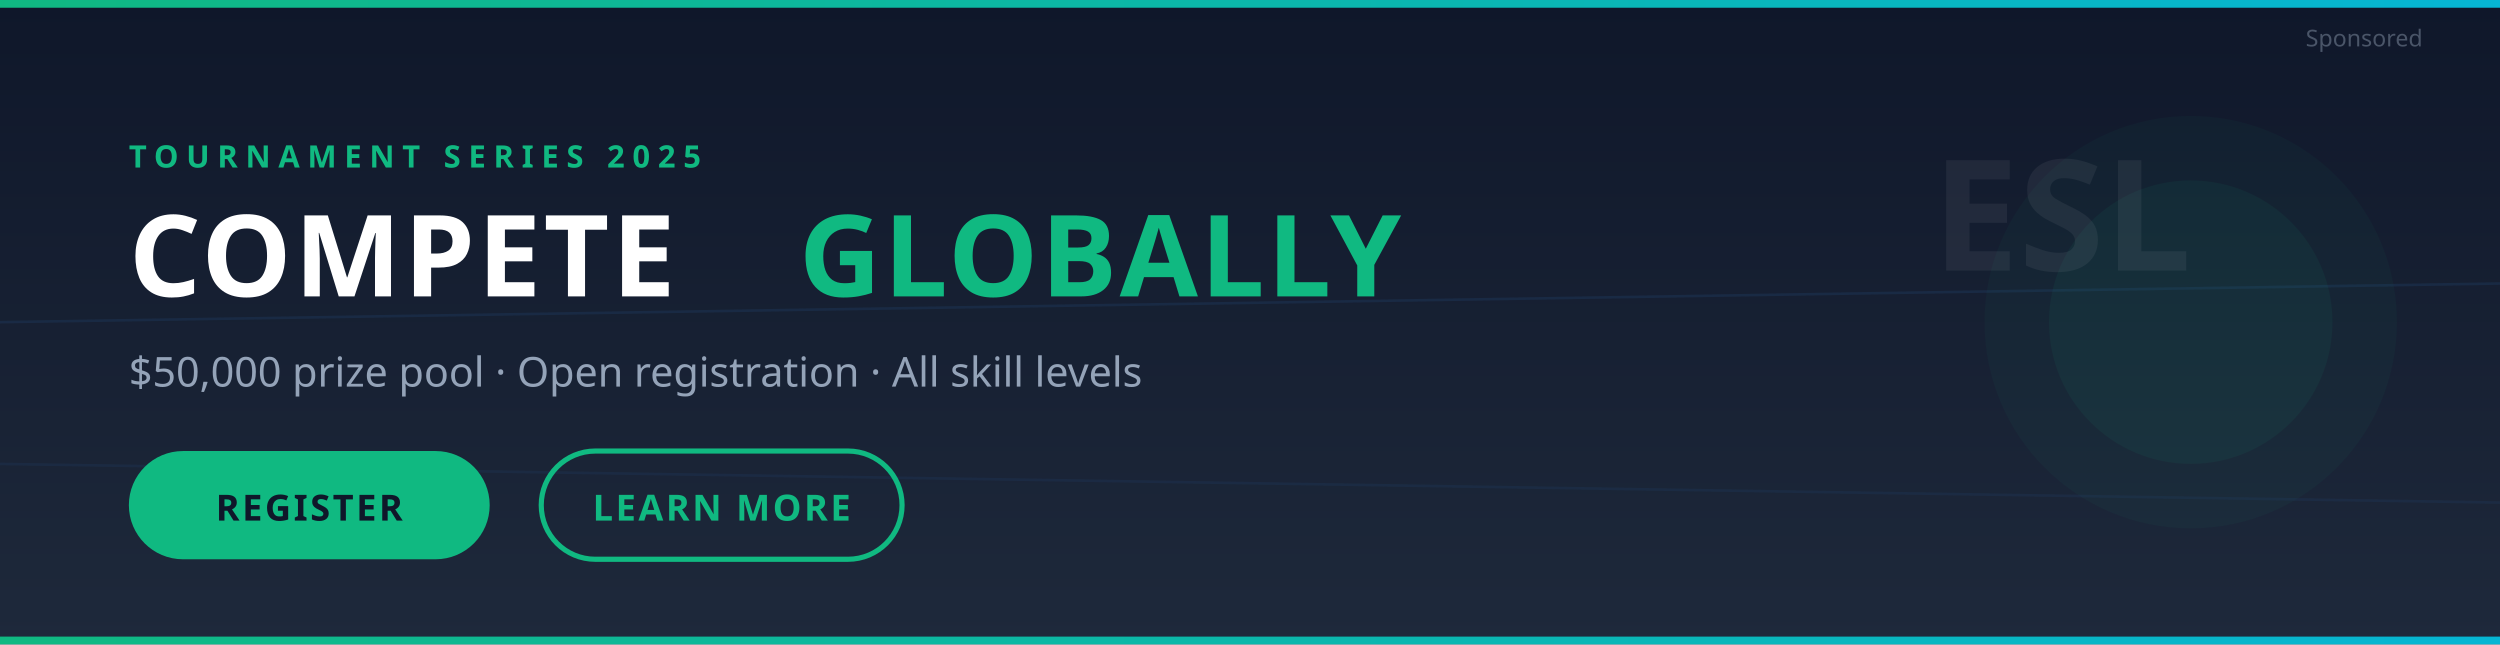
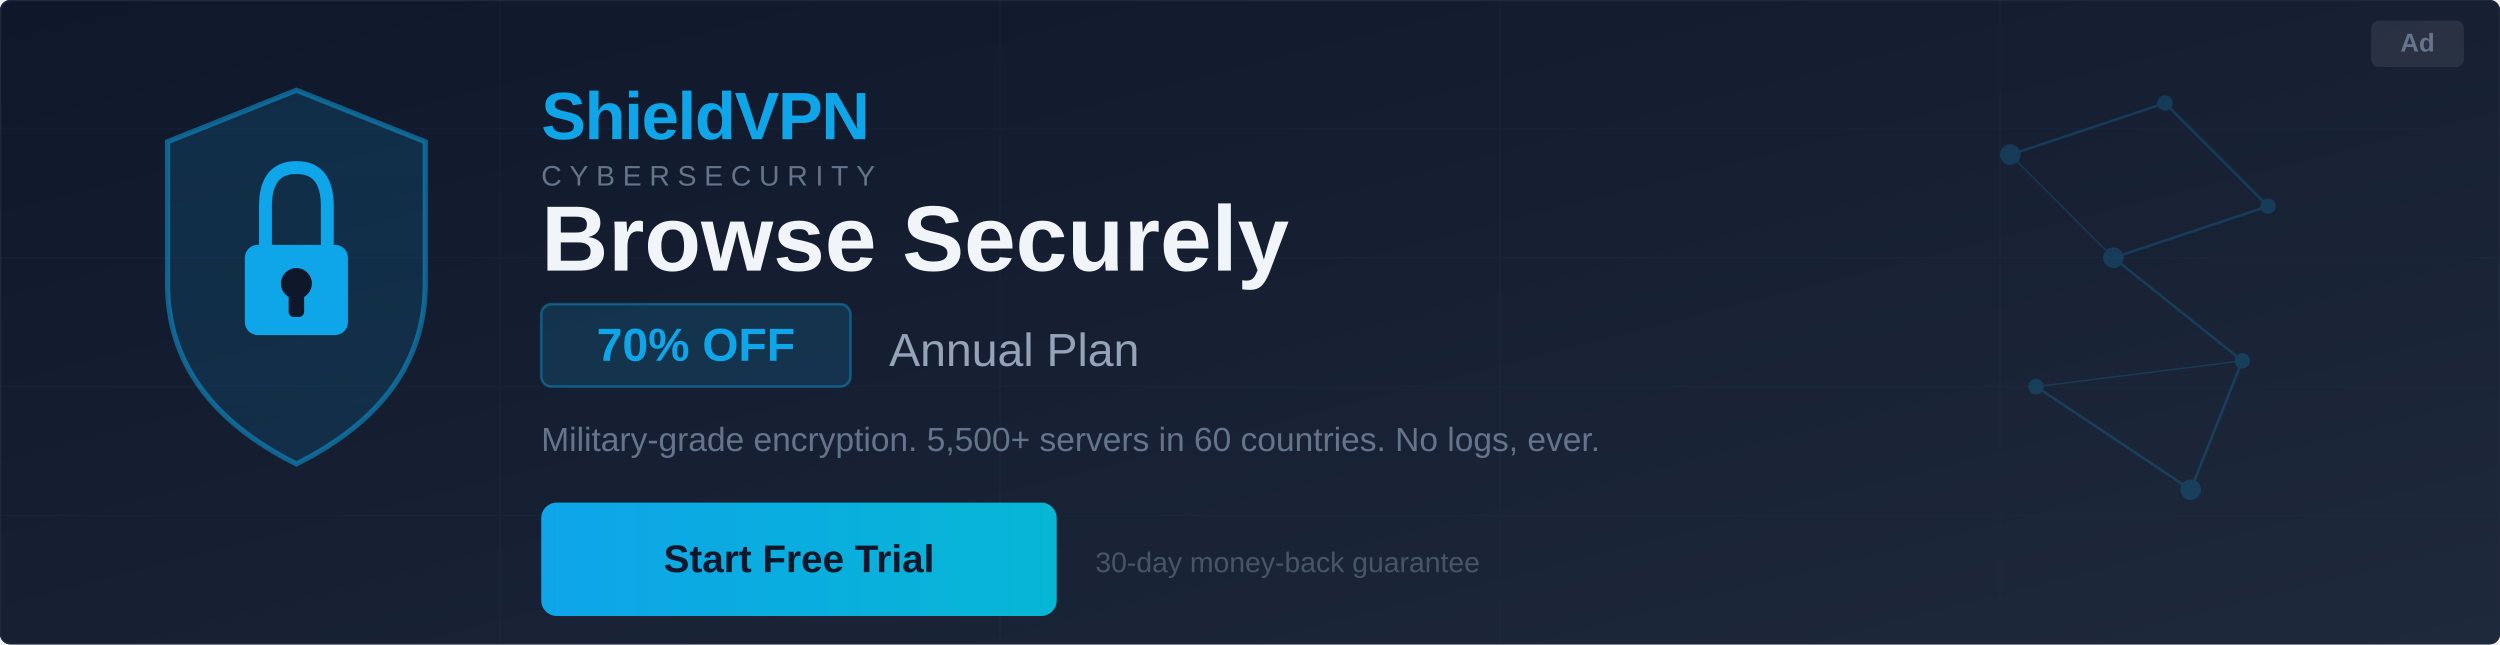
- <svg xmlns="http://www.w3.org/2000/svg" width="970" height="250" viewBox="0 0 970 250">
+ <svg xmlns="http://www.w3.org/2000/svg" viewBox="0 0 970 250" width="970" height="250">
  <defs>
-     <linearGradient id="bg" x1="0" y1="0" x2="0" y2="1">
+     <clipPath id="ad2-clip">
+       <rect width="970" height="250" rx="4" />
+     </clipPath>
+     <linearGradient id="ad2-bg" x1="0" y1="0" x2="1" y2="1">
      <stop offset="0%" stop-color="#0f172a" />
      <stop offset="100%" stop-color="#1e293b" />
    </linearGradient>
-     <linearGradient id="accent" x1="0" y1="0" x2="1" y2="0">
-       <stop offset="0%" stop-color="#10b981" />
+     <linearGradient id="ad2-shield" x1="0" y1="0" x2="0" y2="1">
+       <stop offset="0%" stop-color="#0ea5e9" />
+       <stop offset="100%" stop-color="#0284c7" />
+     </linearGradient>
+     <linearGradient id="ad2-btn" x1="0" y1="0" x2="1" y2="0">
+       <stop offset="0%" stop-color="#0ea5e9" />
      <stop offset="100%" stop-color="#06b6d4" />
    </linearGradient>
  </defs>
-   <rect width="970" height="250" fill="url(#bg)" />
-   <rect width="970" height="3" fill="url(#accent)" />
-   <line x1="0" y1="125" x2="970" y2="110" stroke="#1e3a5f" stroke-width="1" opacity="0.4" />
-   <line x1="0" y1="180" x2="970" y2="195" stroke="#1e3a5f" stroke-width="1" opacity="0.3" />
-   <circle cx="850" cy="125" r="80" fill="#10b981" opacity="0.04" />
-   <circle cx="850" cy="125" r="55" fill="#10b981" opacity="0.06" />
-   <text x="50" y="65" font-family="system-ui, sans-serif" font-size="12" font-weight="700" fill="#10b981" letter-spacing="3">TOURNAMENT SERIES 2025</text>
-   <text x="50" y="115" font-family="system-ui, sans-serif" font-size="44" font-weight="900" fill="#ffffff" letter-spacing="1">COMPETE</text>
-   <text x="310" y="115" font-family="system-ui, sans-serif" font-size="44" font-weight="900" fill="#10b981" letter-spacing="1">GLOBALLY</text>
-   <text x="50" y="150" font-family="system-ui, sans-serif" font-size="16" font-weight="400" fill="#94a3b8">$50,000 prize pool · Open registration · All skill levels</text>
-   <rect x="50" y="175" width="140" height="42" rx="21" fill="#10b981" />
-   <text x="120" y="202" font-family="system-ui, sans-serif" font-size="14" font-weight="800" fill="#0f172a" text-anchor="middle" letter-spacing="1">REGISTER</text>
-   <rect x="210" y="175" width="140" height="42" rx="21" fill="none" stroke="#10b981" stroke-width="2" />
-   <text x="280" y="202" font-family="system-ui, sans-serif" font-size="14" font-weight="700" fill="#10b981" text-anchor="middle" letter-spacing="1">LEARN MORE</text>
-   <text x="800" y="105" font-family="system-ui, sans-serif" font-size="60" font-weight="900" fill="#ffffff" text-anchor="middle" opacity="0.06">ESL</text>
-   <text x="940" y="18" font-family="system-ui, sans-serif" font-size="9" font-weight="500" fill="#4a5568" text-anchor="end">Sponsored</text>
-   <rect y="247" width="970" height="3" fill="url(#accent)" />
+   <g clip-path="url(#ad2-clip)">
+     <rect width="970" height="250" fill="url(#ad2-bg)" />
+     <g stroke="#1e3a5f" stroke-width="0.5" opacity="0.15">
+       <line x1="0" y1="50" x2="970" y2="50" />
+       <line x1="0" y1="100" x2="970" y2="100" />
+       <line x1="0" y1="150" x2="970" y2="150" />
+       <line x1="0" y1="200" x2="970" y2="200" />
+       <line x1="194" y1="0" x2="194" y2="250" />
+       <line x1="388" y1="0" x2="388" y2="250" />
+       <line x1="582" y1="0" x2="582" y2="250" />
+       <line x1="776" y1="0" x2="776" y2="250" />
+     </g>
+     <rect x="920" y="8" width="36" height="18" rx="3" fill="rgba(255,255,255,0.08)" />
+     <text x="938" y="20" font-family="Arial, Helvetica, sans-serif" font-size="10" fill="#64748b" text-anchor="middle" font-weight="600">Ad</text>
+     <g transform="translate(65, 35)">
+       <path d="M0 20 L50 0 L100 20 L100 75 Q100 120 50 145 Q0 120 0 75 Z" fill="url(#ad2-shield)" opacity="0.15" />
+       <path d="M0 20 L50 0 L100 20 L100 75 Q100 120 50 145 Q0 120 0 75 Z" fill="none" stroke="#0ea5e9" stroke-width="2" opacity="0.5" />
+       <rect x="30" y="60" width="40" height="35" rx="5" fill="#0ea5e9" />
+       <path d="M38 60 L38 45 Q38 30 50 30 Q62 30 62 45 L62 60" fill="none" stroke="#0ea5e9" stroke-width="5" stroke-linecap="round" />
+       <circle cx="50" cy="75" r="6" fill="#0f172a" />
+       <rect x="47" y="78" width="6" height="10" rx="2" fill="#0f172a" />
+     </g>
+     <g transform="translate(210, 30)">
+       <text x="0" y="24" font-family="Arial, Helvetica, sans-serif" font-size="26" fill="#0ea5e9" font-weight="800" letter-spacing="-0.5">ShieldVPN</text>
+       <text x="0" y="42" font-family="Arial, Helvetica, sans-serif" font-size="11" fill="#64748b" font-weight="400" letter-spacing="3">CYBERSECURITY</text>
+     </g>
+     <text x="210" y="105" font-family="Arial, Helvetica, sans-serif" font-size="36" fill="#f1f5f9" font-weight="700">Browse Securely</text>
+     <g transform="translate(210, 118)">
+       <rect width="120" height="32" rx="4" fill="#0ea5e9" opacity="0.15" />
+       <rect width="120" height="32" rx="4" fill="none" stroke="#0ea5e9" stroke-width="1" opacity="0.4" />
+       <text x="60" y="22" font-family="Arial, Helvetica, sans-serif" font-size="18" fill="#0ea5e9" text-anchor="middle" font-weight="800">70% OFF</text>
+     </g>
+     <text x="345" y="142" font-family="Arial, Helvetica, sans-serif" font-size="18" fill="#94a3b8" font-weight="400">Annual Plan</text>
+     <text x="210" y="175" font-family="Arial, Helvetica, sans-serif" font-size="13" fill="#64748b">Military-grade encryption. 5,500+ servers in 60 countries. No logs, ever.</text>
+     <rect x="210" y="195" width="200" height="44" rx="6" fill="url(#ad2-btn)" />
+     <text x="310" y="222" font-family="Arial, Helvetica, sans-serif" font-size="15" fill="#0f172a" text-anchor="middle" font-weight="700">Start Free Trial</text>
+     <text x="425" y="222" font-family="Arial, Helvetica, sans-serif" font-size="11" fill="#475569">30-day money-back guarantee</text>
+     <g opacity="0.2">
+       <circle cx="780" cy="60" r="4" fill="#0ea5e9" />
+       <circle cx="840" cy="40" r="3" fill="#0ea5e9" />
+       <circle cx="880" cy="80" r="3" fill="#0ea5e9" />
+       <circle cx="820" cy="100" r="4" fill="#0ea5e9" />
+       <circle cx="870" cy="140" r="3" fill="#0ea5e9" />
+       <circle cx="790" cy="150" r="3" fill="#0ea5e9" />
+       <circle cx="850" cy="190" r="4" fill="#0ea5e9" />
+       <line x1="780" y1="60" x2="840" y2="40" stroke="#0ea5e9" stroke-width="1" />
+       <line x1="840" y1="40" x2="880" y2="80" stroke="#0ea5e9" stroke-width="1" />
+       <line x1="880" y1="80" x2="820" y2="100" stroke="#0ea5e9" stroke-width="1" />
+       <line x1="820" y1="100" x2="870" y2="140" stroke="#0ea5e9" stroke-width="1" />
+       <line x1="870" y1="140" x2="850" y2="190" stroke="#0ea5e9" stroke-width="1" />
+       <line x1="790" y1="150" x2="850" y2="190" stroke="#0ea5e9" stroke-width="1" />
+       <line x1="780" y1="60" x2="820" y2="100" stroke="#0ea5e9" stroke-width="0.5" />
+       <line x1="790" y1="150" x2="870" y2="140" stroke="#0ea5e9" stroke-width="0.5" />
+     </g>
+     <rect width="970" height="250" rx="4" fill="none" stroke="#1e293b" stroke-width="1" />
+   </g>
</svg>
